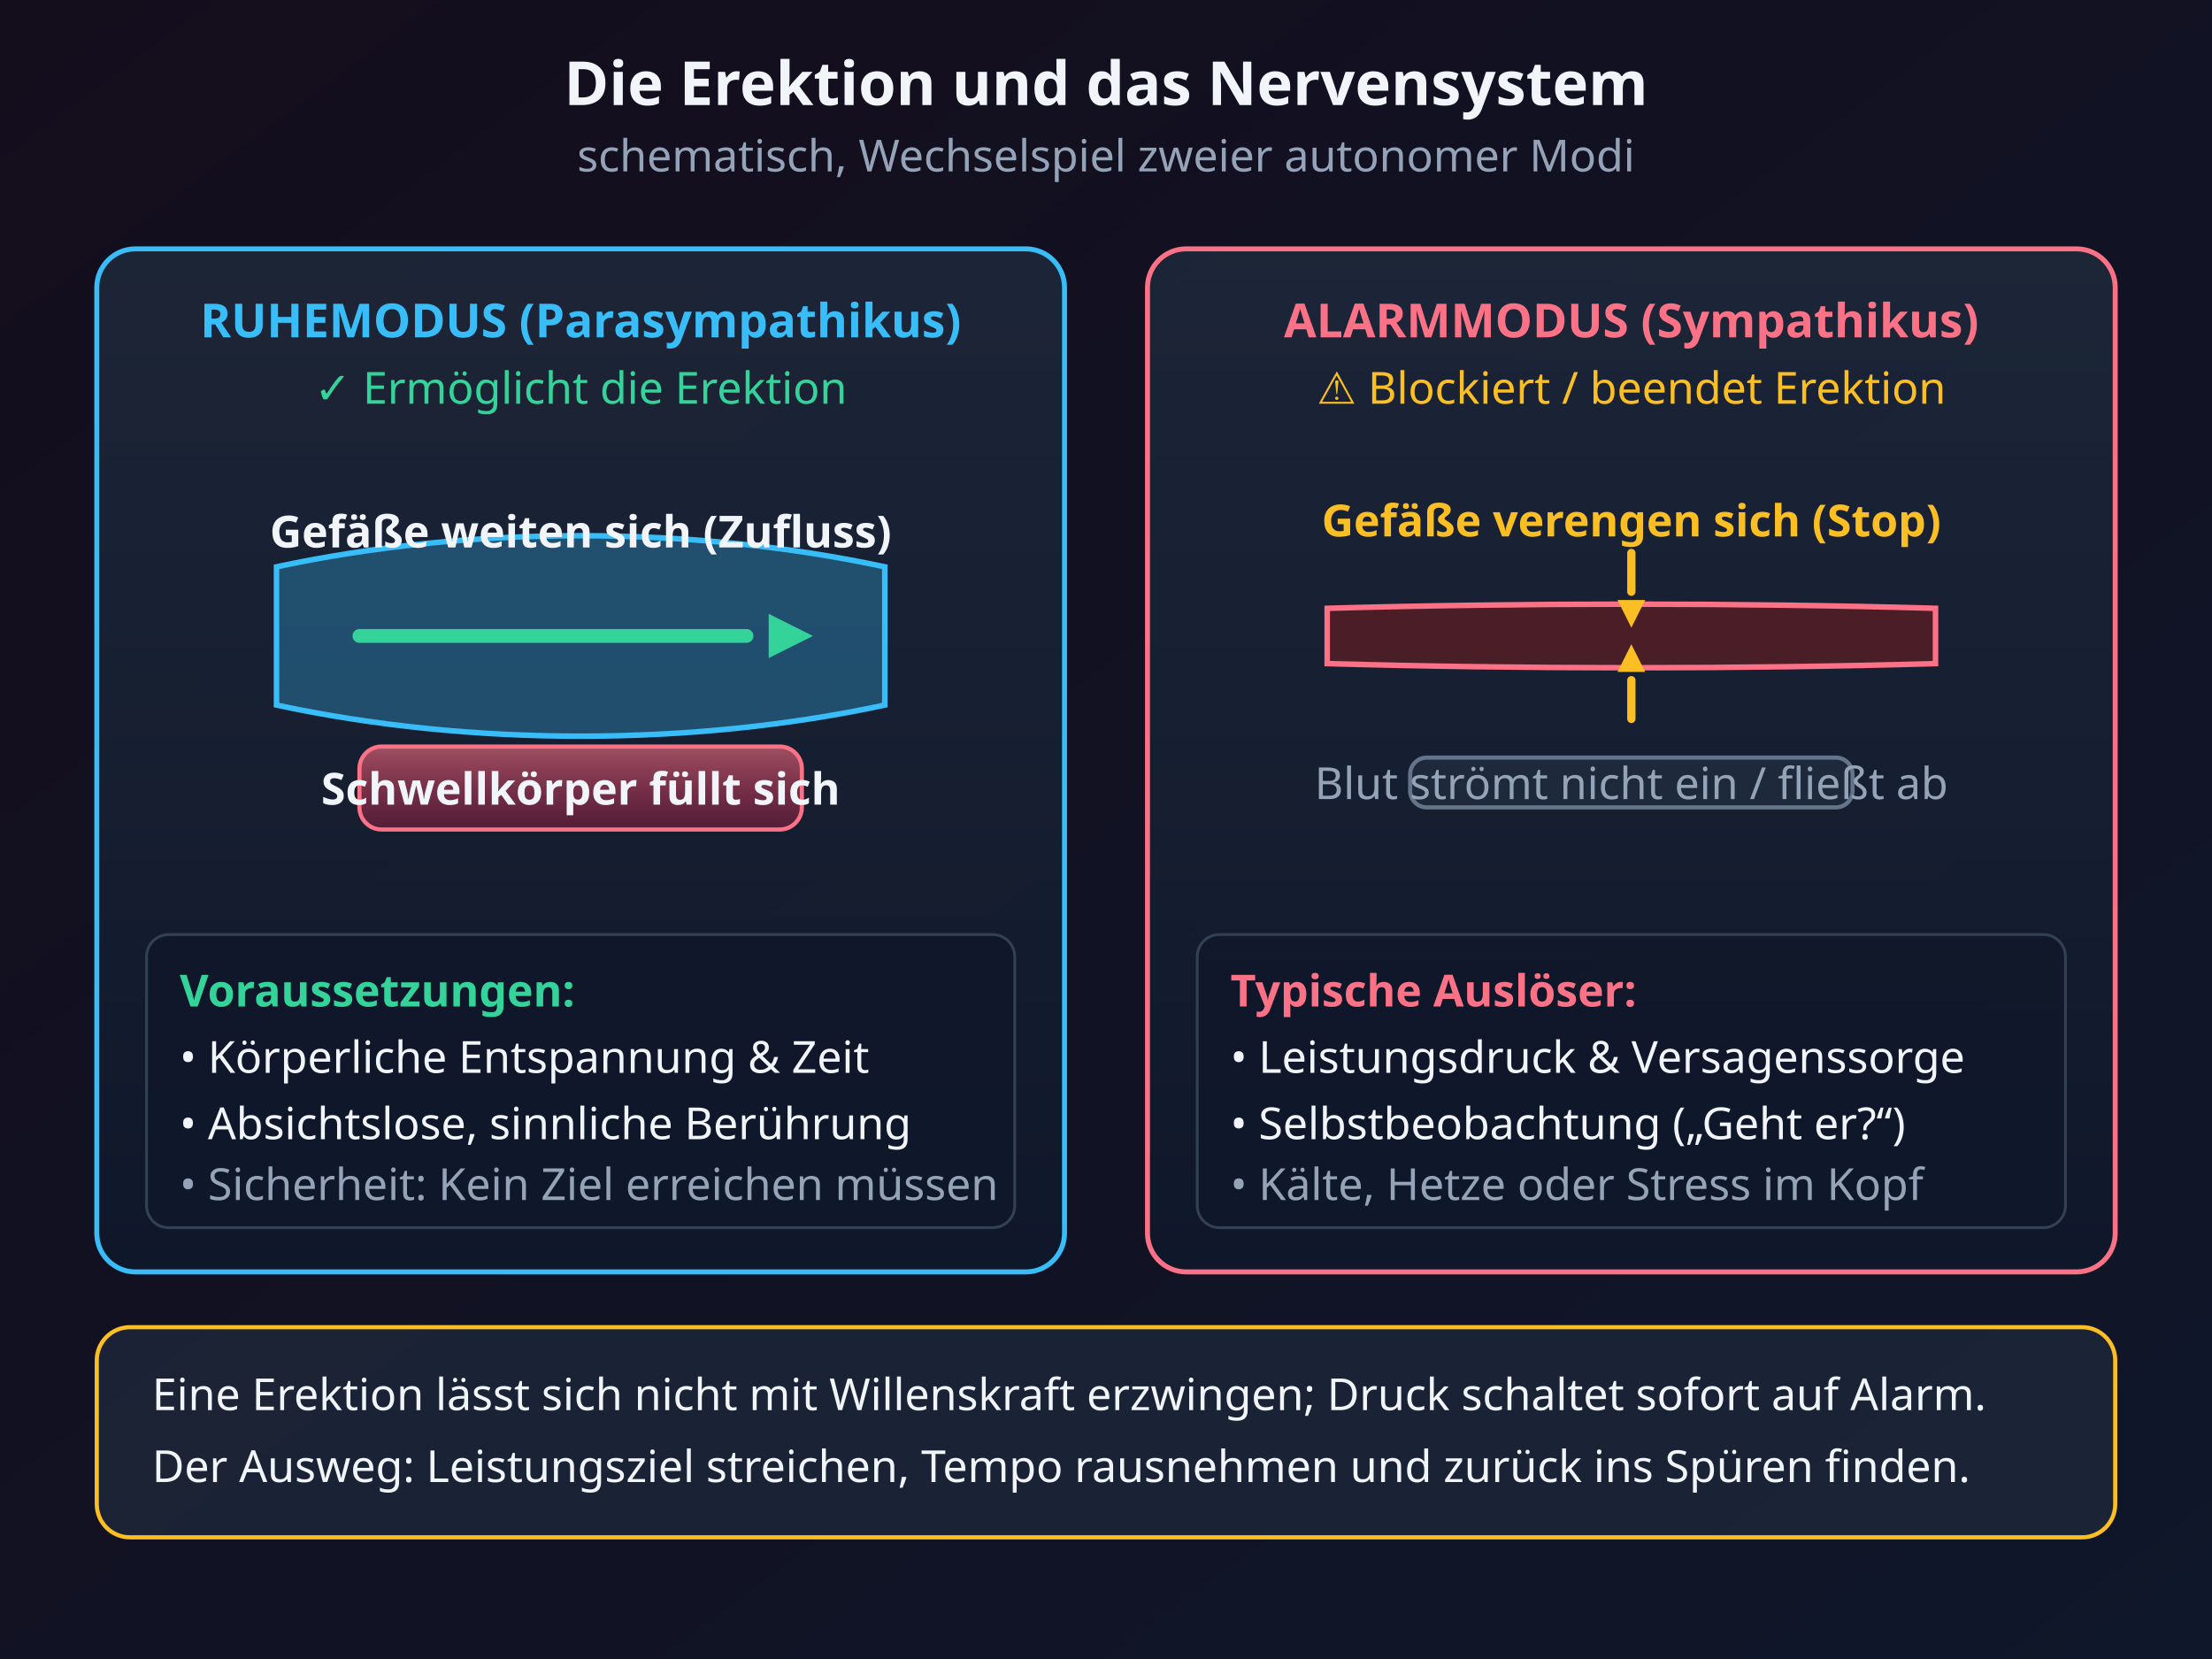
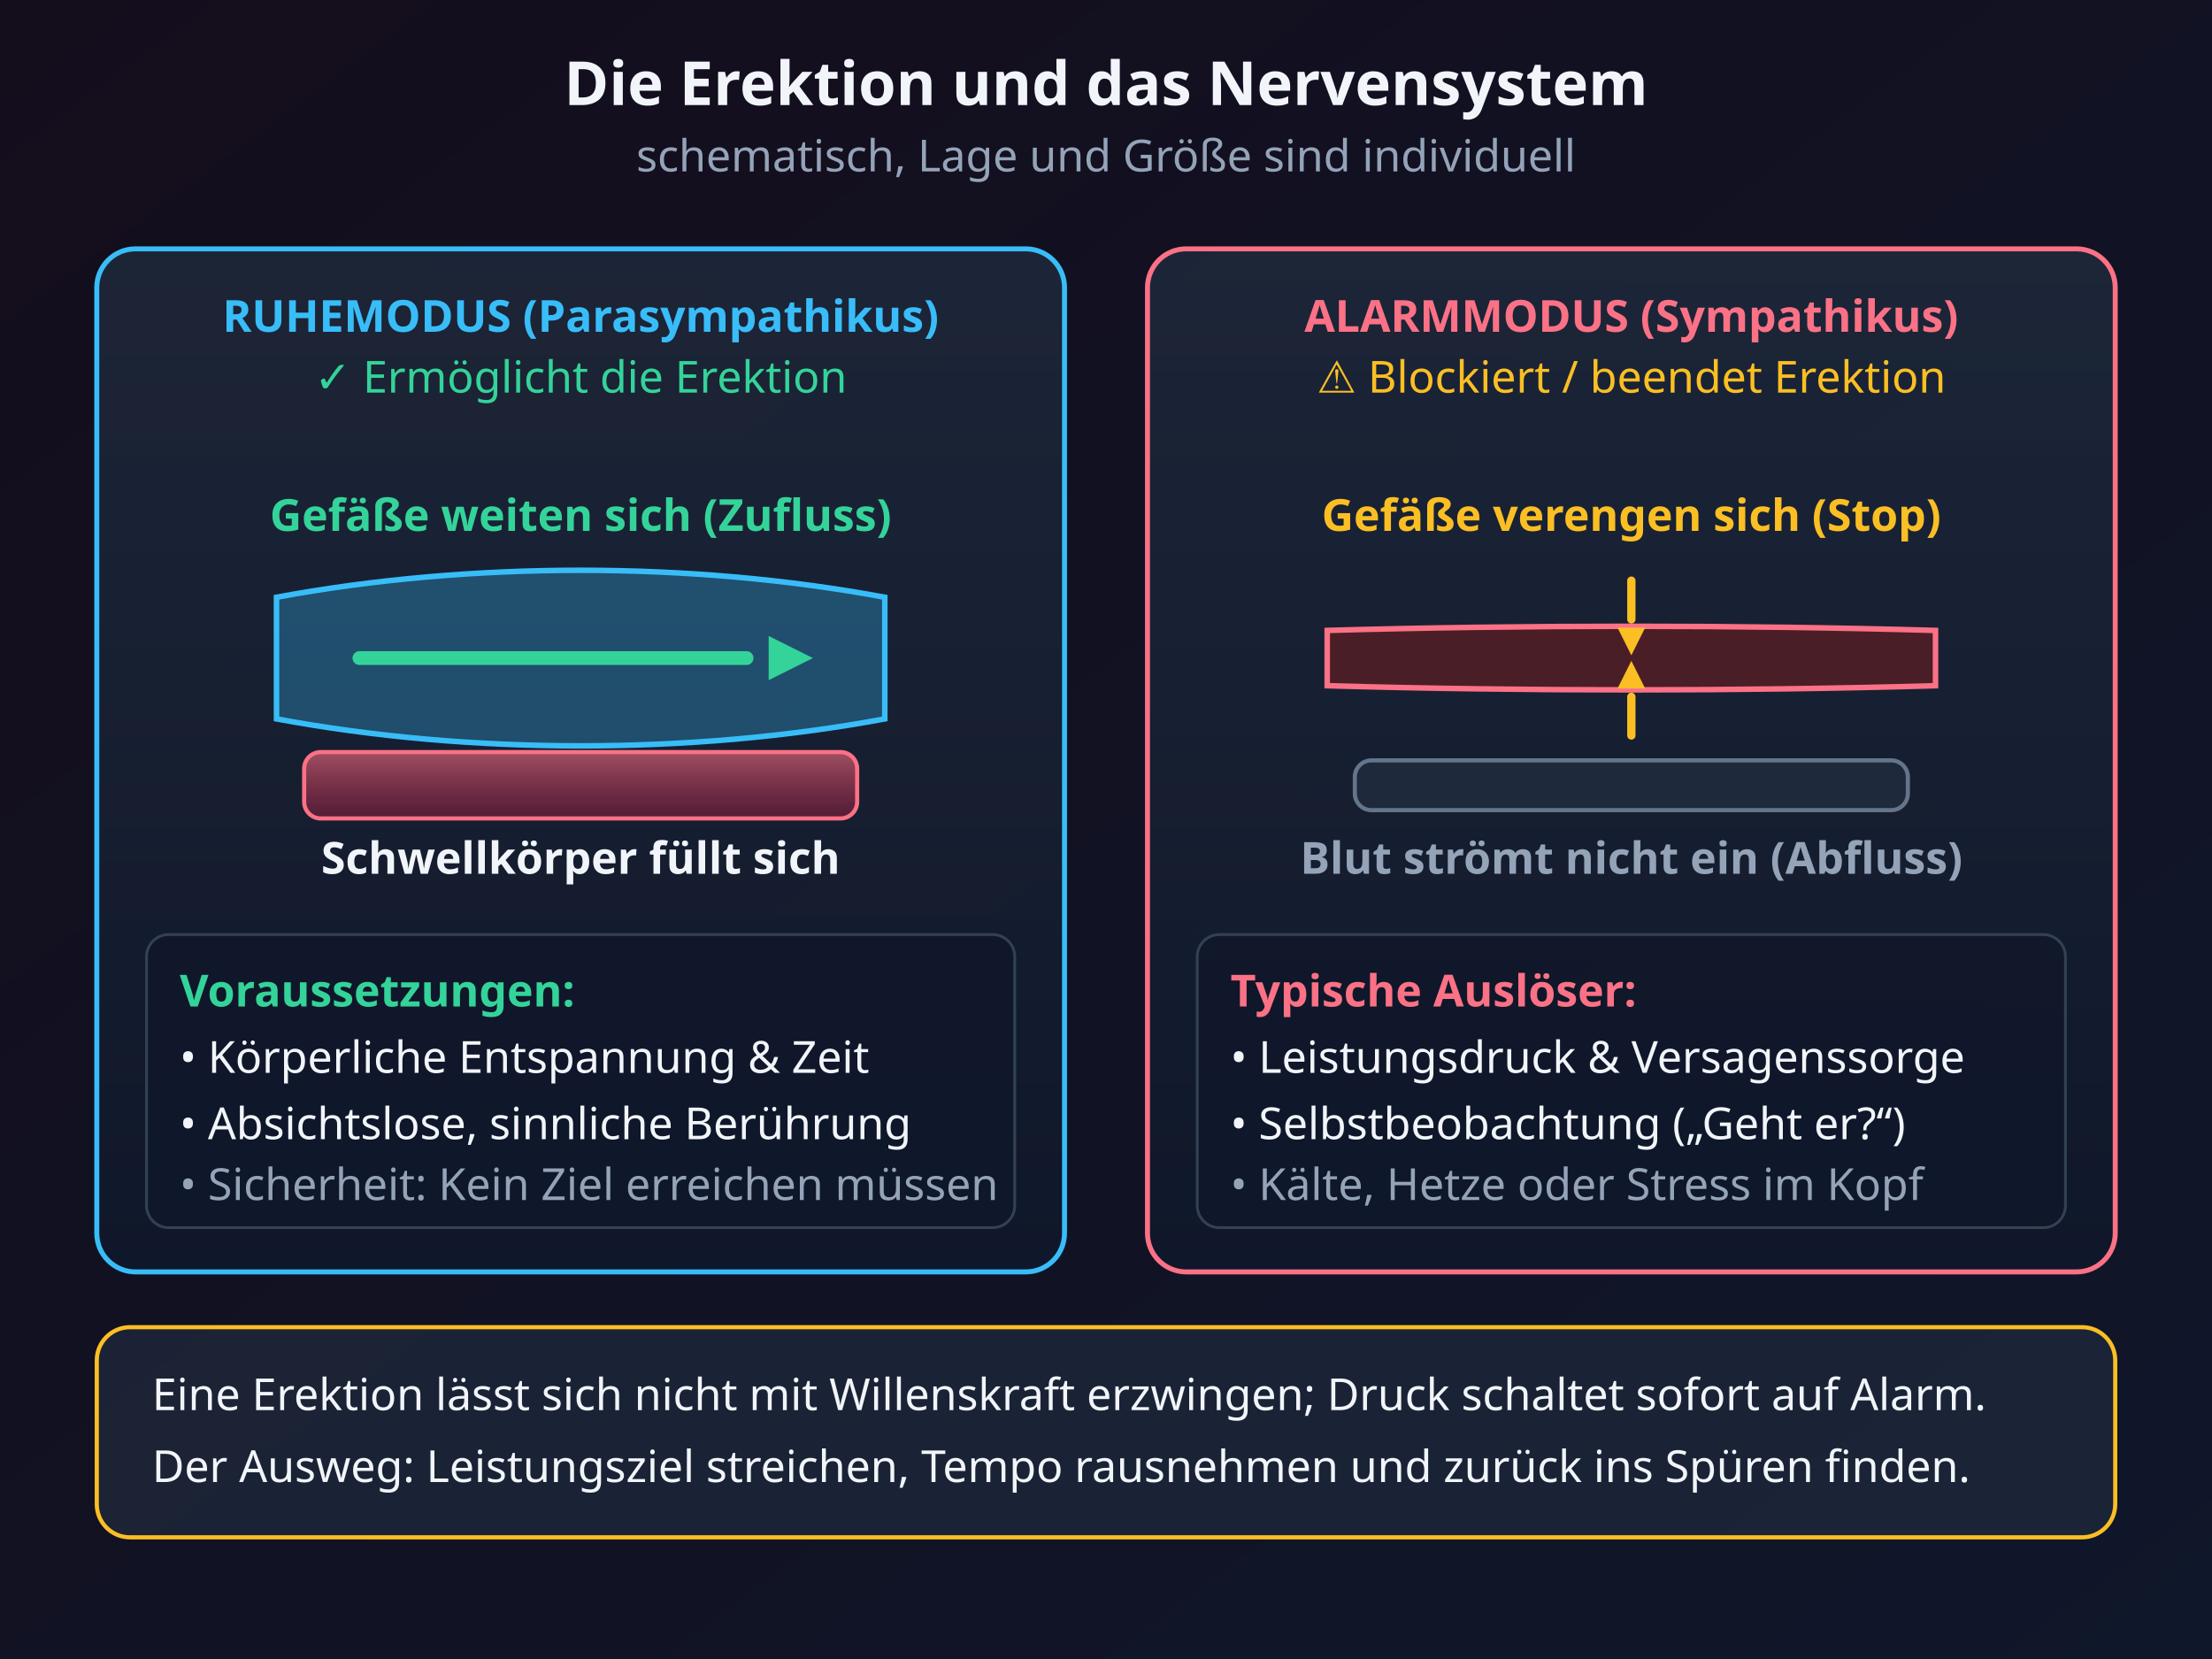
<svg xmlns="http://www.w3.org/2000/svg" viewBox="0 0 800 600" width="800" height="600">
  <defs>
    <linearGradient id="bg" x1="0" y1="0" x2="1" y2="1">
      <stop offset="0%" stop-color="#140D1C" />
      <stop offset="100%" stop-color="#0F172A" />
    </linearGradient>
    <linearGradient id="card" x1="0" y1="0" x2="0" y2="1">
      <stop offset="0%" stop-color="#1E293B" stop-opacity="0.85" />
      <stop offset="100%" stop-color="#0F172A" stop-opacity="0.95" />
    </linearGradient>
    <linearGradient id="bowlGrad" x1="0" y1="0" x2="0" y2="1">
      <stop offset="0%" stop-color="#FB7185" stop-opacity="0.6" />
      <stop offset="100%" stop-color="#E11D48" stop-opacity="0.3" />
    </linearGradient>
  </defs>
  <rect width="800" height="600" fill="url(#bg)" />
  <text x="400" y="38" text-anchor="middle" font-family="sans-serif" font-size="22" font-weight="700" fill="#F1F5F9">Die Erektion und das Nervensystem</text>
-   <text x="400" y="62" text-anchor="middle" font-family="sans-serif" font-size="16" fill="#94A3B8">schematisch, Wechselspiel zweier autonomer Modi</text>
+   <text x="400" y="62" text-anchor="middle" font-family="sans-serif" font-size="16" fill="#94A3B8">schematisch, Lage und Größe sind individuell</text>
  <g transform="translate(35, 90)">
    <rect width="350" height="370" rx="14" fill="url(#card)" stroke="#38BDF8" stroke-width="1.8" />
-     <text x="175" y="32" text-anchor="middle" font-family="sans-serif" font-size="17" font-weight="700" fill="#38BDF8">RUHEMODUS (Parasympathikus)</text>
-     <text x="175" y="56" text-anchor="middle" font-family="sans-serif" font-size="16" fill="#34D399">✓ Ermöglicht die Erektion</text>
-     <g transform="translate(175, 140)">
-       <path d="M-110 -25 C-40 -40 40 -40 110 -25 L110 25 C40 40 -40 40 -110 25 Z" fill="#38BDF8" fill-opacity="0.3" stroke="#38BDF8" stroke-width="2" />
+     <text x="175" y="30" text-anchor="middle" font-family="sans-serif" font-size="16" font-weight="700" fill="#38BDF8">RUHEMODUS (Parasympathikus)</text>
+     <text x="175" y="52" text-anchor="middle" font-family="sans-serif" font-size="16" fill="#34D399">✓ Ermöglicht die Erektion</text>
+     <g transform="translate(175, 148)">
+       <text x="0" y="-46" text-anchor="middle" font-family="sans-serif" font-size="16" font-weight="700" fill="#34D399">Gefäße weiten sich (Zufluss)</text>
+       <path d="M-110 -22 C-40 -35 40 -35 110 -22 L110 22 C40 35 -40 35 -110 22 Z" fill="#38BDF8" fill-opacity="0.3" stroke="#38BDF8" stroke-width="2" />
      <path d="M-80 0 L60 0" stroke="#34D399" stroke-width="5" stroke-linecap="round" />
      <polygon points="0,-8 16,0 0,8" fill="#34D399" transform="translate(68 0)" />
-       <text x="0" y="-32" text-anchor="middle" font-family="sans-serif" font-size="16" font-weight="700" fill="#F1F5F9">Gefäße weiten sich (Zufluss)</text>
-       <rect x="-80" y="40" width="160" height="30" rx="8" fill="url(#bowlGrad)" stroke="#FB7185" stroke-width="1.5" />
-       <text x="0" y="61" text-anchor="middle" font-family="sans-serif" font-size="16" font-weight="700" fill="#F1F5F9">Schwellkörper füllt sich</text>
+       <rect x="-100" y="34" width="200" height="24" rx="6" fill="url(#bowlGrad)" stroke="#FB7185" stroke-width="1.5" />
+       <text x="0" y="78" text-anchor="middle" font-family="sans-serif" font-size="16" font-weight="700" fill="#F1F5F9">Schwellkörper füllt sich</text>
    </g>
    <rect x="18" y="248" width="314" height="106" rx="8" fill="#0F172A" fill-opacity="0.8" stroke="#334155" stroke-width="1" />
    <text x="30" y="274" font-family="sans-serif" font-size="16" font-weight="700" fill="#34D399">Voraussetzungen:</text>
    <text x="30" y="298" font-family="sans-serif" font-size="16" fill="#F1F5F9">• Körperliche Entspannung &amp; Zeit</text>
    <text x="30" y="322" font-family="sans-serif" font-size="16" fill="#F1F5F9">• Absichtslose, sinnliche Berührung</text>
    <text x="30" y="344" font-family="sans-serif" font-size="16" fill="#94A3B8">• Sicherheit: Kein Ziel erreichen müssen</text>
  </g>
  <g transform="translate(415, 90)">
    <rect width="350" height="370" rx="14" fill="url(#card)" stroke="#FB7185" stroke-width="1.8" />
-     <text x="175" y="32" text-anchor="middle" font-family="sans-serif" font-size="17" font-weight="700" fill="#FB7185">ALARMMODUS (Sympathikus)</text>
-     <text x="175" y="56" text-anchor="middle" font-family="sans-serif" font-size="16" fill="#FBBF24">⚠ Blockiert / beendet Erektion</text>
-     <g transform="translate(175, 140)">
+     <text x="175" y="30" text-anchor="middle" font-family="sans-serif" font-size="16" font-weight="700" fill="#FB7185">ALARMMODUS (Sympathikus)</text>
+     <text x="175" y="52" text-anchor="middle" font-family="sans-serif" font-size="16" fill="#FBBF24">⚠ Blockiert / beendet Erektion</text>
+     <g transform="translate(175, 148)">
+       <text x="0" y="-46" text-anchor="middle" font-family="sans-serif" font-size="16" font-weight="700" fill="#FBBF24">Gefäße verengen sich (Stop)</text>
      <path d="M-110 -10 C-40 -12 40 -12 110 -10 L110 10 C40 12 -40 12 -110 10 Z" fill="#7F1D1D" fill-opacity="0.5" stroke="#FB7185" stroke-width="2" />
-       <path d="M0 -30 L0 -16" stroke="#FBBF24" stroke-width="3" stroke-linecap="round" />
-       <polygon points="0,-5 10,0 0,5" fill="#FBBF24" transform="translate(0 -13) rotate(90)" />
-       <path d="M0 30 L0 16" stroke="#FBBF24" stroke-width="3" stroke-linecap="round" />
-       <polygon points="0,-5 10,0 0,5" fill="#FBBF24" transform="translate(0 13) rotate(-90)" />
-       <text x="0" y="-36" text-anchor="middle" font-family="sans-serif" font-size="16" font-weight="700" fill="#FBBF24">Gefäße verengen sich (Stop)</text>
-       <rect x="-80" y="44" width="160" height="18" rx="6" fill="#1E293B" stroke="#64748B" stroke-width="1.5" />
-       <text x="0" y="59" text-anchor="middle" font-family="sans-serif" font-size="16" fill="#94A3B8">Blut strömt nicht ein / fließt ab</text>
+       <path d="M0 -28 L0 -14" stroke="#FBBF24" stroke-width="3" stroke-linecap="round" />
+       <polygon points="0,-5 10,0 0,5" fill="#FBBF24" transform="translate(0 -11) rotate(90)" />
+       <path d="M0 28 L0 14" stroke="#FBBF24" stroke-width="3" stroke-linecap="round" />
+       <polygon points="0,-5 10,0 0,5" fill="#FBBF24" transform="translate(0 11) rotate(-90)" />
+       <rect x="-100" y="37" width="200" height="18" rx="6" fill="#1E293B" stroke="#64748B" stroke-width="1.5" />
+       <text x="0" y="78" text-anchor="middle" font-family="sans-serif" font-size="16" font-weight="700" fill="#94A3B8">Blut strömt nicht ein (Abfluss)</text>
    </g>
    <rect x="18" y="248" width="314" height="106" rx="8" fill="#0F172A" fill-opacity="0.8" stroke="#334155" stroke-width="1" />
    <text x="30" y="274" font-family="sans-serif" font-size="16" font-weight="700" fill="#FB7185">Typische Auslöser:</text>
    <text x="30" y="298" font-family="sans-serif" font-size="16" fill="#F1F5F9">• Leistungsdruck &amp; Versagenssorge</text>
    <text x="30" y="322" font-family="sans-serif" font-size="16" fill="#F1F5F9">• Selbstbeobachtung („Geht er?“)</text>
    <text x="30" y="344" font-family="sans-serif" font-size="16" fill="#94A3B8">• Kälte, Hetze oder Stress im Kopf</text>
  </g>
  <rect x="35" y="480" width="730" height="76" rx="12" fill="#1E293B" fill-opacity="0.75" stroke="#FBBF24" stroke-width="1.5" />
  <text x="55" y="510" font-family="sans-serif" font-size="16" fill="#F1F5F9">Eine Erektion lässt sich nicht mit Willenskraft erzwingen; Druck schaltet sofort auf Alarm.</text>
  <text x="55" y="536" font-family="sans-serif" font-size="16" fill="#F1F5F9">Der Ausweg: Leistungsziel streichen, Tempo rausnehmen und zurück ins Spüren finden.</text>
</svg>
